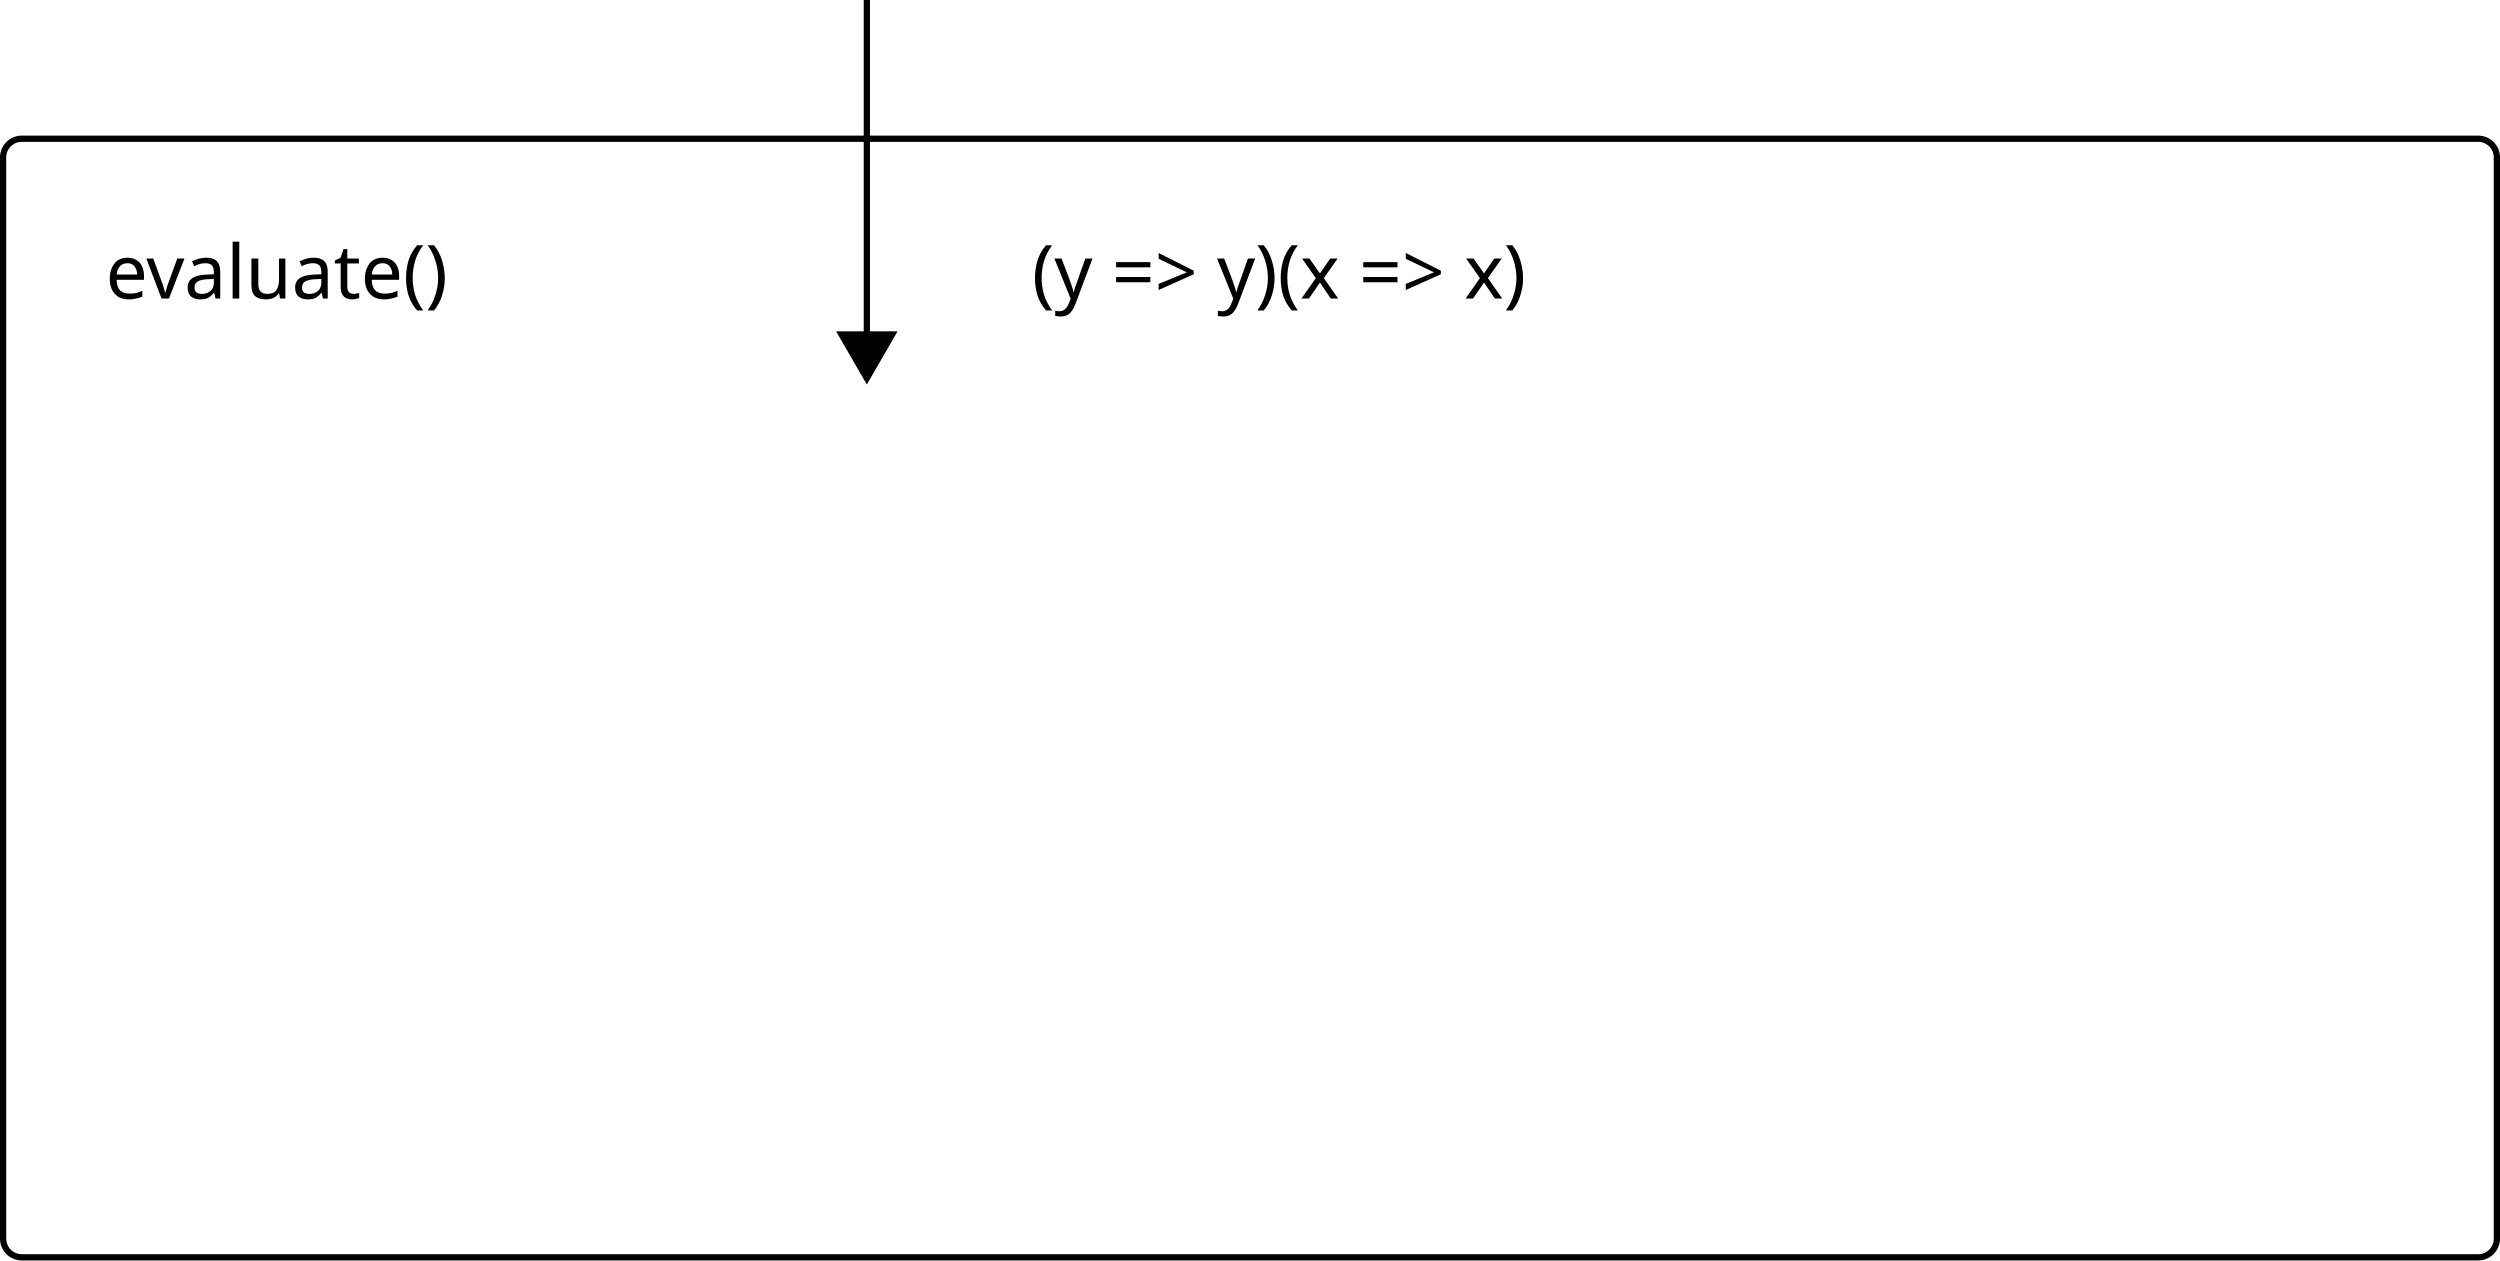
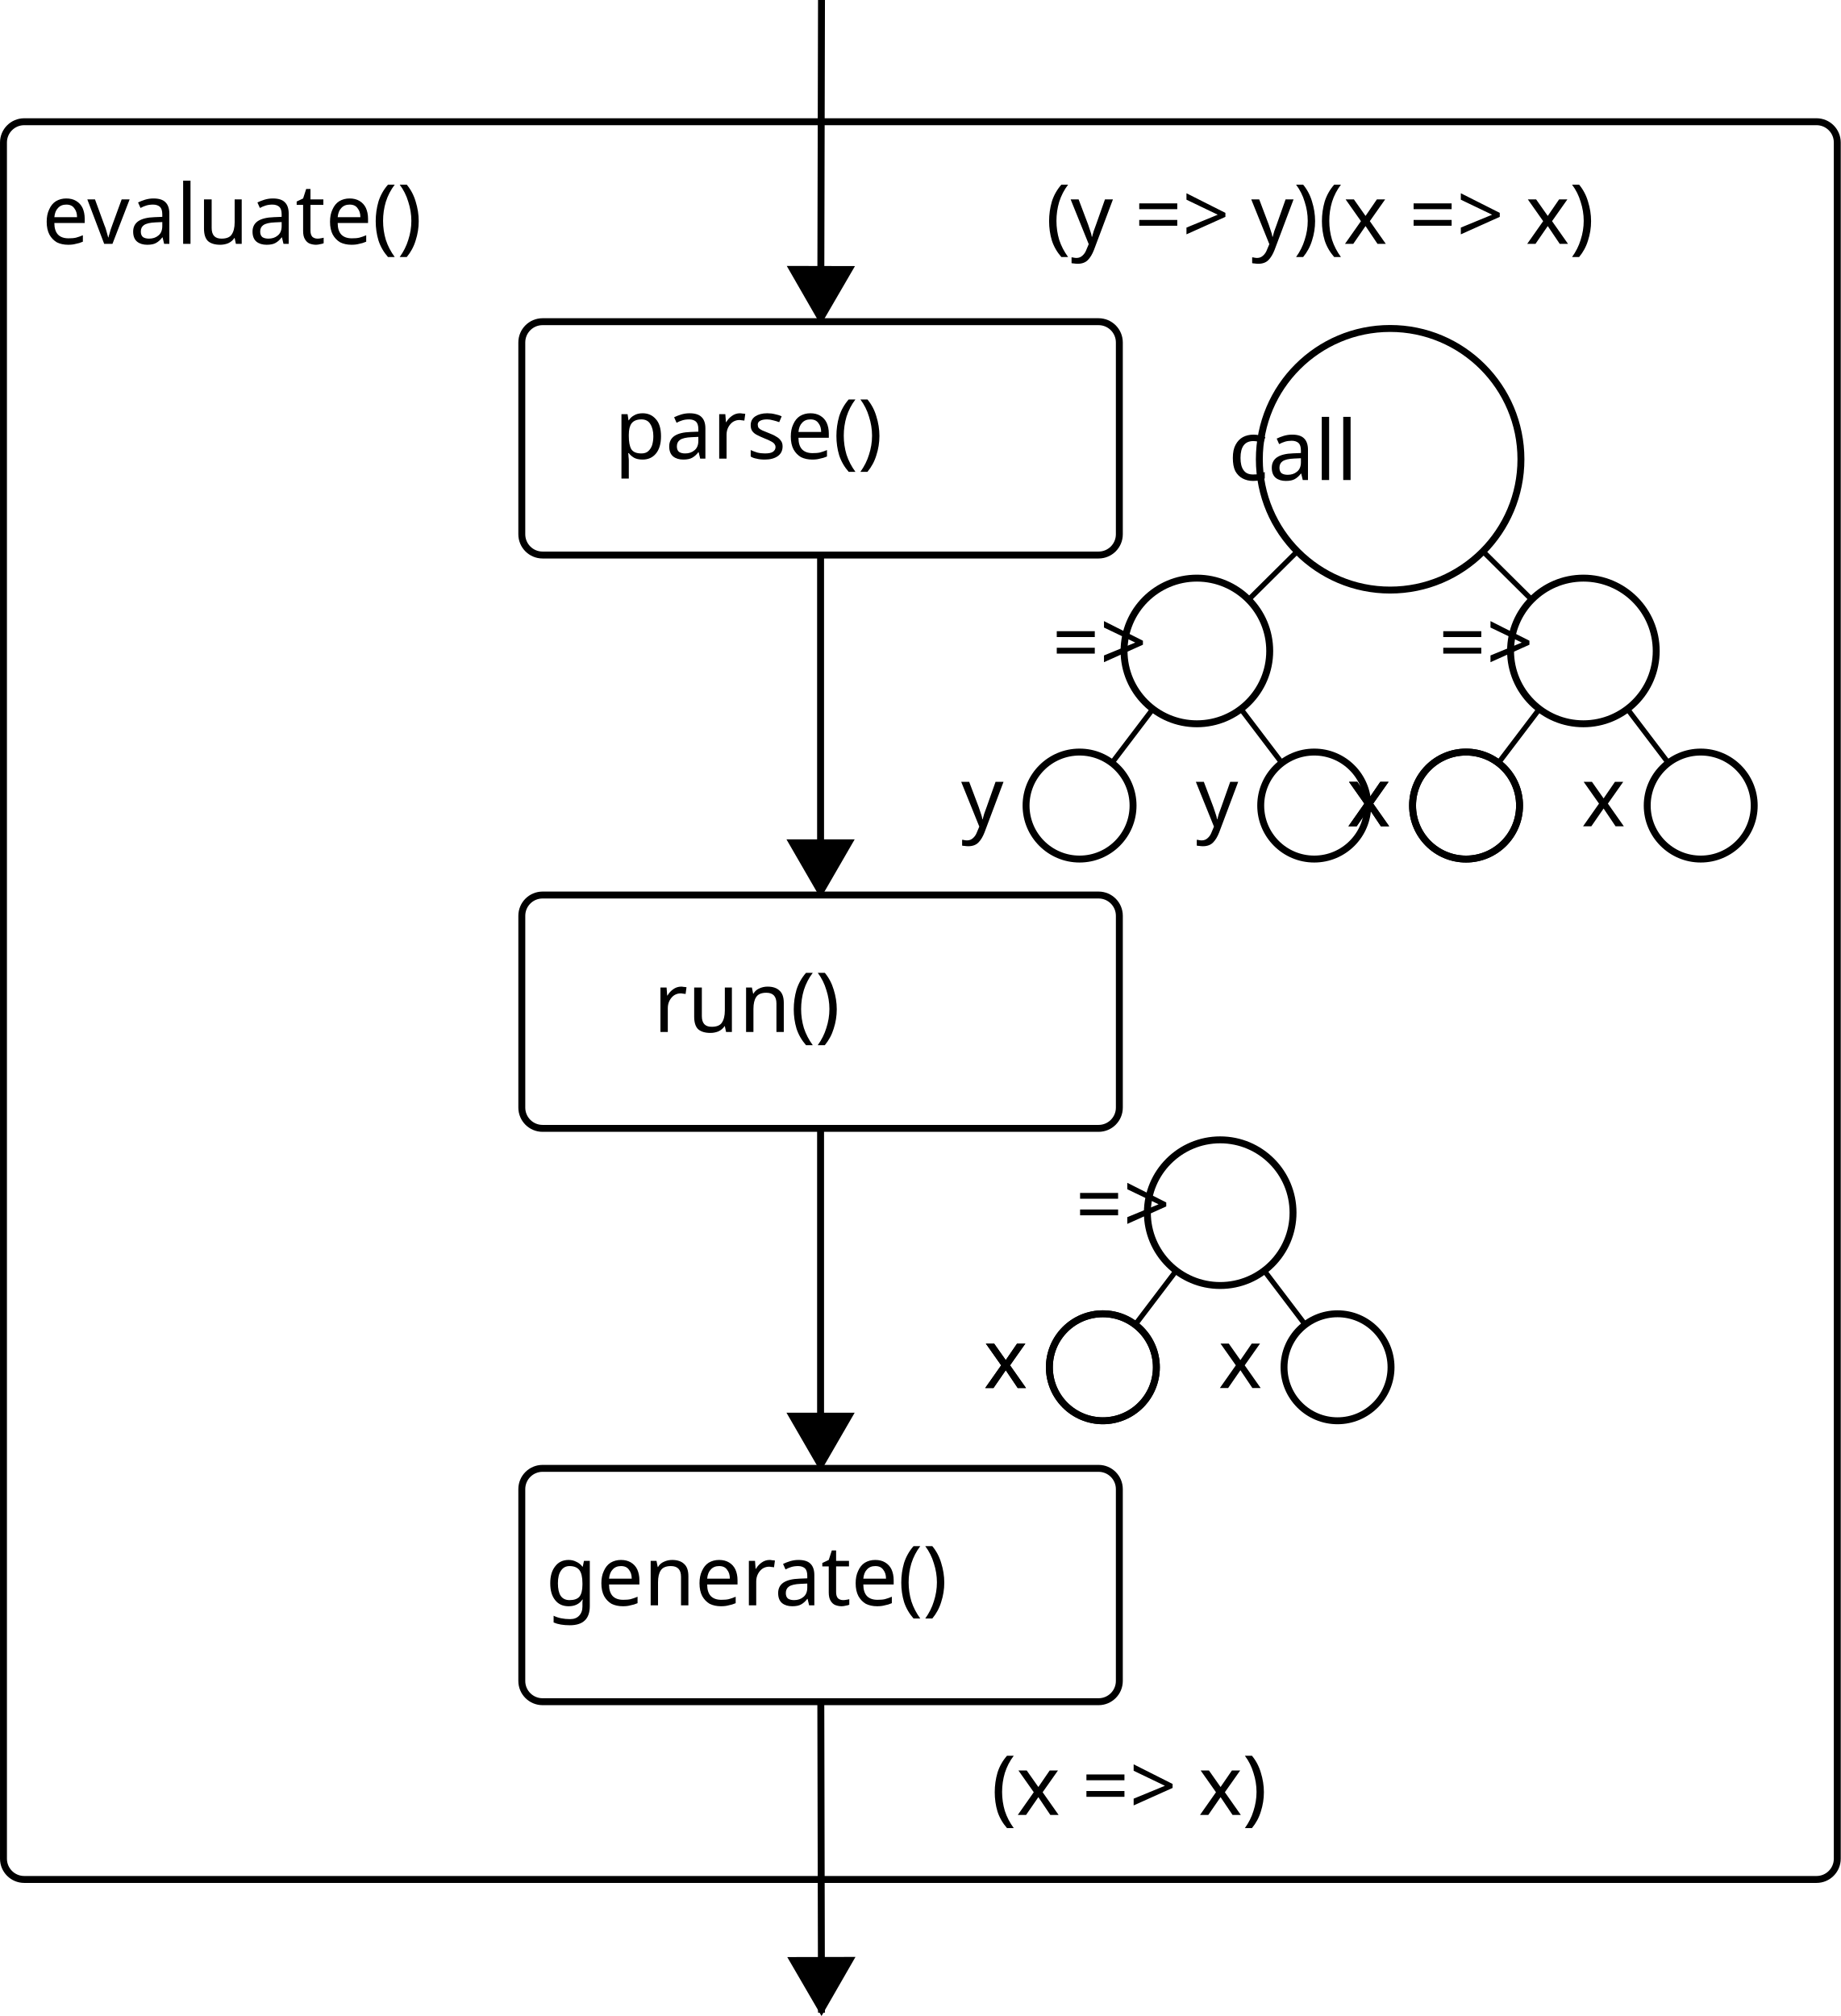
- <svg xmlns="http://www.w3.org/2000/svg" id="svg8" version="1.1" viewBox="0 0 141.464 71.323" height="71.323mm" width="141.464mm">
+ <svg xmlns="http://www.w3.org/2000/svg" width="93.796mm" height="102.726mm" viewBox="0 0 93.796 102.726" version="1.1" id="svg8">
  <defs id="defs2">
-     <marker orient="auto" refY="0" refX="0" id="marker1183" style="overflow:visible">
-       <path id="path1181" d="M 5.77,0 -2.88,5 V -5 Z" style="fill:#000000;fill-opacity:1;fill-rule:evenodd;stroke:#000000;stroke-width:1pt;stroke-opacity:1" transform="scale(0.8)" />
+     <marker orient="auto" refY="0" refX="0" id="marker2402" style="overflow:visible">
+       <path id="path2400" d="M 5.77,0 -2.88,5 V -5 Z" style="fill:#000000;fill-opacity:1;fill-rule:evenodd;stroke:#000000;stroke-width:1pt;stroke-opacity:1" transform="matrix(0.8,0,0,0.8,-5.2,0)" />
+     </marker>
+     <marker orient="auto" refY="0" refX="0" id="marker2070" style="overflow:visible">
+       <path id="path2068" d="M 5.77,0 -2.88,5 V -5 Z" style="fill:#000000;fill-opacity:1;fill-rule:evenodd;stroke:#000000;stroke-width:1pt;stroke-opacity:1" transform="matrix(0.8,0,0,0.8,-5.2,0)" />
+     </marker>
+     <marker orient="auto" refY="0" refX="0" id="marker2030" style="overflow:visible">
+       <path id="path2028" d="M 5.77,0 -2.88,5 V -5 Z" style="fill:#000000;fill-opacity:1;fill-rule:evenodd;stroke:#000000;stroke-width:1pt;stroke-opacity:1" transform="matrix(0.8,0,0,0.8,-5.2,0)" />
+     </marker>
+     <marker style="overflow:visible" id="marker1183" refX="0" refY="0" orient="auto">
+       <path transform="matrix(0.8,0,0,0.8,-5.2,0)" style="fill:#000000;fill-opacity:1;fill-rule:evenodd;stroke:#000000;stroke-width:1pt;stroke-opacity:1" d="M 5.77,0 -2.88,5 V -5 Z" id="path1181" />
    </marker>
  </defs>
-   <g transform="translate(-21.60179,-85.34008)" id="layer1">
-     <text highlight="ts" id="text12" y="102.232" x="27.578" style="font-style:normal;font-variant:normal;font-weight:normal;font-stretch:normal;font-size:4.233px;line-height:1.25;font-family:'PT Mono';-inkscape-font-specification:'PT Mono, Normal';font-variant-ligatures:normal;font-variant-caps:normal;font-variant-numeric:normal;font-variant-east-asian:normal;fill:#000000;fill-opacity:1;stroke:none;stroke-width:0.265" xml:space="preserve">
-       <tspan style="font-style:normal;font-variant:normal;font-weight:normal;font-stretch:normal;font-size:4.233px;font-family:'PT Mono';-inkscape-font-specification:'PT Mono, Normal';font-variant-ligatures:normal;font-variant-caps:normal;font-variant-numeric:normal;font-variant-east-asian:normal;stroke-width:0.265" y="102.232" x="27.578" id="tspan10">evaluate()</tspan>
+   <g id="layer1" transform="translate(-25.32416,-93.51236)">
+     <g style="stroke-width:0.353;stroke-miterlimit:4;stroke-dasharray:none" id="g1504" transform="translate(2.025877)">
+       <text xml:space="preserve" style="font-style:normal;font-variant:normal;font-weight:normal;font-stretch:normal;font-size:4.233px;line-height:1.25;font-family:'PT Mono';-inkscape-font-specification:'PT Mono, Normal';font-variant-ligatures:normal;font-variant-caps:normal;font-variant-numeric:normal;font-variant-east-asian:normal;text-align:center;text-anchor:middle;fill:#000000;fill-opacity:1;stroke:none;stroke-width:0.353;stroke-miterlimit:4;stroke-dasharray:none" x="65.299" y="116.882" id="text1483" highlight="ts">
+         <tspan id="tspan1481" x="65.299" y="116.882" style="font-style:normal;font-variant:normal;font-weight:normal;font-stretch:normal;font-size:4.233px;font-family:'PT Mono';-inkscape-font-specification:'PT Mono, Normal';font-variant-ligatures:normal;font-variant-caps:normal;font-variant-numeric:normal;font-variant-east-asian:normal;text-align:center;text-anchor:middle;stroke-width:0.353;stroke-miterlimit:4;stroke-dasharray:none">parse()</tspan>
+       </text>
+       <rect ry="1.058" id="rect1499" width="30.448" height="11.89" x="49.887" y="109.904" style="fill:none;stroke:#000000;stroke-width:0.353;stroke-miterlimit:4;stroke-dasharray:none;stroke-opacity:1" rx="1.058" />
+     </g>
+     <text xml:space="preserve" style="font-style:normal;font-variant:normal;font-weight:normal;font-stretch:normal;font-size:4.233px;line-height:1.25;font-family:'PT Mono';-inkscape-font-specification:'PT Mono, Normal';font-variant-ligatures:normal;font-variant-caps:normal;font-variant-numeric:normal;font-variant-east-asian:normal;text-align:center;text-anchor:middle;fill:#000000;fill-opacity:1;stroke:none;stroke-width:0.265" x="39.905" y="105.936" id="text12" highlight="ts">
+       <tspan id="tspan10" x="39.905" y="105.936" style="font-style:normal;font-variant:normal;font-weight:normal;font-stretch:normal;font-size:4.233px;font-family:'PT Mono';-inkscape-font-specification:'PT Mono, Normal';font-variant-ligatures:normal;font-variant-caps:normal;font-variant-numeric:normal;font-variant-east-asian:normal;text-align:center;text-anchor:middle;stroke-width:0.265">evaluate()</tspan>
    </text>
-     <rect rx="1.058" style="fill:none;stroke:#000000;stroke-width:0.353;stroke-miterlimit:4;stroke-dasharray:none;stroke-opacity:1" y="93.19" x="21.778" height="63.297" width="141.111" id="rect14" />
-     <path style="fill:none;stroke:#000000;stroke-width:0.353;stroke-linecap:butt;stroke-linejoin:miter;stroke-miterlimit:4;stroke-dasharray:none;stroke-opacity:1;marker-end:url(#marker1183)" d="M 70.652,85.34 V 105.092" id="path1141" />
-     <text highlight="js" xml:space="preserve" style="font-style:normal;font-variant:normal;font-weight:normal;font-stretch:normal;font-size:4.233px;line-height:1.25;font-family:'PT Mono';-inkscape-font-specification:'PT Mono, Normal';font-variant-ligatures:normal;font-variant-caps:normal;font-variant-numeric:normal;font-variant-east-asian:normal;fill:#000000;fill-opacity:1;stroke:none;stroke-width:0.265" x="79.998" y="102.232" id="text1473">
-       <tspan id="tspan1471" x="79.998" y="102.232" style="font-style:normal;font-variant:normal;font-weight:normal;font-stretch:normal;font-size:4.233px;font-family:'PT Mono';-inkscape-font-specification:'PT Mono, Normal';font-variant-ligatures:normal;font-variant-caps:normal;font-variant-numeric:normal;font-variant-east-asian:normal;stroke-width:0.265">(y =&gt; y)(x =&gt; x)</tspan>
+     <rect ry="1.058" id="rect14" width="93.443" height="89.566" x="25.501" y="99.715" style="fill:none;stroke:#000000;stroke-width:0.353;stroke-miterlimit:4;stroke-dasharray:none;stroke-opacity:1" rx="1.058" />
+     <text id="text1473" y="105.936" x="95.342" style="font-style:normal;font-variant:normal;font-weight:normal;font-stretch:normal;font-size:4.233px;line-height:1.25;font-family:'PT Mono';-inkscape-font-specification:'PT Mono, Normal';font-variant-ligatures:normal;font-variant-caps:normal;font-variant-numeric:normal;font-variant-east-asian:normal;text-align:center;text-anchor:middle;fill:#000000;fill-opacity:1;stroke:none;stroke-width:0.265" xml:space="preserve" highlight="js">
+       <tspan style="font-style:normal;font-variant:normal;font-weight:normal;font-stretch:normal;font-size:4.233px;font-family:'PT Mono';-inkscape-font-specification:'PT Mono, Normal';font-variant-ligatures:normal;font-variant-caps:normal;font-variant-numeric:normal;font-variant-east-asian:normal;text-align:center;text-anchor:middle;stroke-width:0.265" y="105.936" x="95.342" id="tspan1471">(y =&gt; y)(x =&gt; x)</tspan>
    </text>
+     <g style="stroke-width:0.353;stroke-miterlimit:4;stroke-dasharray:none" id="g1514" transform="translate(-2.532347,7.023143)">
+       <rect ry="1.058" id="rect1491" width="30.448" height="11.89" x="54.445" y="161.31" style="fill:none;stroke:#000000;stroke-width:0.353;stroke-miterlimit:4;stroke-dasharray:none;stroke-opacity:1" rx="1.058" />
+       <text xml:space="preserve" style="font-style:normal;font-variant:normal;font-weight:normal;font-stretch:normal;font-size:4.233px;line-height:1.25;font-family:'PT Mono';-inkscape-font-specification:'PT Mono, Normal';font-variant-ligatures:normal;font-variant-caps:normal;font-variant-numeric:normal;font-variant-east-asian:normal;text-align:center;text-anchor:middle;fill:#000000;fill-opacity:1;stroke:none;stroke-width:0.353;stroke-miterlimit:4;stroke-dasharray:none" x="69.755" y="168.288" id="text1495" highlight="ts">
+         <tspan id="tspan1493" x="69.755" y="168.288" style="font-style:normal;font-variant:normal;font-weight:normal;font-stretch:normal;font-size:4.233px;font-family:'PT Mono';-inkscape-font-specification:'PT Mono, Normal';font-variant-ligatures:normal;font-variant-caps:normal;font-variant-numeric:normal;font-variant-east-asian:normal;text-align:center;text-anchor:middle;stroke-width:0.353;stroke-miterlimit:4;stroke-dasharray:none">generate()</tspan>
+       </text>
+     </g>
+     <g style="stroke-width:0.353;stroke-miterlimit:4;stroke-dasharray:none" id="g1509" transform="translate(2.532347,5.410836)">
+       <text highlight="ts" id="text1489" y="140.686" x="64.697" style="font-style:normal;font-variant:normal;font-weight:normal;font-stretch:normal;font-size:4.233px;line-height:1.25;font-family:'PT Mono';-inkscape-font-specification:'PT Mono, Normal';font-variant-ligatures:normal;font-variant-caps:normal;font-variant-numeric:normal;font-variant-east-asian:normal;text-align:center;text-anchor:middle;fill:#000000;fill-opacity:1;stroke:none;stroke-width:0.353;stroke-miterlimit:4;stroke-dasharray:none" xml:space="preserve">
+         <tspan style="font-style:normal;font-variant:normal;font-weight:normal;font-stretch:normal;font-size:4.233px;font-family:'PT Mono';-inkscape-font-specification:'PT Mono, Normal';font-variant-ligatures:normal;font-variant-caps:normal;font-variant-numeric:normal;font-variant-east-asian:normal;text-align:center;text-anchor:middle;stroke-width:0.353;stroke-miterlimit:4;stroke-dasharray:none" y="140.686" x="64.697" id="tspan1487">run()</tspan>
+       </text>
+       <rect ry="1.058" rx="1.058" style="fill:none;stroke:#000000;stroke-width:0.353;stroke-miterlimit:4;stroke-dasharray:none;stroke-opacity:1" y="133.708" x="49.381" height="11.89" width="30.448" id="rect1497" />
+     </g>
+     <path style="fill:none;fill-rule:evenodd;stroke:#000000;stroke-width:0.353;stroke-linecap:butt;stroke-linejoin:miter;stroke-miterlimit:4;stroke-dasharray:none;stroke-opacity:1;marker-end:url(#marker2070)" d="m 67.184,93.513 -0.039,16.391" id="path1524" />
+     <path style="fill:none;fill-rule:evenodd;stroke:#000000;stroke-width:0.353;stroke-linecap:butt;stroke-linejoin:miter;stroke-miterlimit:4;stroke-dasharray:none;stroke-opacity:1;marker-end:url(#marker2030)" d="m 67.137,121.794 v 17.325" id="path1526" />
+     <path style="fill:none;fill-rule:evenodd;stroke:#000000;stroke-width:0.353;stroke-linecap:butt;stroke-linejoin:miter;stroke-miterlimit:4;stroke-dasharray:none;stroke-opacity:1;marker-end:url(#marker1183)" d="m 67.137,151.009 v 17.325" id="path1528" />
+     <path style="fill:none;fill-rule:evenodd;stroke:#000000;stroke-width:0.353;stroke-linecap:butt;stroke-linejoin:miter;stroke-miterlimit:4;stroke-dasharray:none;stroke-opacity:1;marker-end:url(#marker2402)" d="m 67.149,180.224 0.035,15.845" id="path1530" />
+     <text highlight="js" xml:space="preserve" style="font-style:normal;font-variant:normal;font-weight:normal;font-stretch:normal;font-size:4.233px;line-height:1.25;font-family:'PT Mono';-inkscape-font-specification:'PT Mono, Normal';font-variant-ligatures:normal;font-variant-caps:normal;font-variant-numeric:normal;font-variant-east-asian:normal;text-align:center;text-anchor:middle;fill:#000000;fill-opacity:1;stroke:none;stroke-width:0.265" x="85.622" y="185.99" id="text2398">
+       <tspan id="tspan2396" x="85.622" y="185.99" style="font-style:normal;font-variant:normal;font-weight:normal;font-stretch:normal;font-size:4.233px;font-family:'PT Mono';-inkscape-font-specification:'PT Mono, Normal';font-variant-ligatures:normal;font-variant-caps:normal;font-variant-numeric:normal;font-variant-east-asian:normal;text-align:center;text-anchor:middle;stroke-width:0.265">(x =&gt; x)</tspan>
+     </text>
+     <g transform="translate(-33.18538,11.02294)" id="g2682">
+       <g id="g2451">
+         <circle r="2.726" cy="123.537" cx="113.519" id="path2442" style="fill:none;stroke:#000000;stroke-width:0.353;stroke-miterlimit:4;stroke-dasharray:none;stroke-opacity:1" />
+         <text highlight="js" xml:space="preserve" style="font-style:normal;font-variant:normal;font-weight:normal;font-stretch:normal;font-size:4.233px;line-height:1.25;font-family:'PT Mono';-inkscape-font-specification:'PT Mono, Normal';font-variant-ligatures:normal;font-variant-caps:normal;font-variant-numeric:normal;font-variant-east-asian:normal;text-align:center;text-anchor:middle;fill:#000000;fill-opacity:1;stroke:none;stroke-width:0.265" x="113.519" y="124.595" id="text2446">
+           <tspan id="tspan2444" x="113.519" y="124.595" style="font-style:normal;font-variant:normal;font-weight:normal;font-stretch:normal;font-size:4.233px;font-family:'PT Mono';-inkscape-font-specification:'PT Mono, Normal';font-variant-ligatures:normal;font-variant-caps:normal;font-variant-numeric:normal;font-variant-east-asian:normal;text-align:center;text-anchor:middle;stroke-width:0.265">y</tspan>
+         </text>
+       </g>
+       <g id="g2467" transform="translate(11.95736)">
+         <circle r="2.726" cy="123.537" cx="113.519" id="circle2461" style="fill:none;stroke:#000000;stroke-width:0.353;stroke-miterlimit:4;stroke-dasharray:none;stroke-opacity:1" />
+         <text highlight="js" xml:space="preserve" style="font-style:normal;font-variant:normal;font-weight:normal;font-stretch:normal;font-size:4.233px;line-height:1.25;font-family:'PT Mono';-inkscape-font-specification:'PT Mono, Normal';font-variant-ligatures:normal;font-variant-caps:normal;font-variant-numeric:normal;font-variant-east-asian:normal;text-align:center;text-anchor:middle;fill:#000000;fill-opacity:1;stroke:none;stroke-width:0.265" x="113.519" y="124.595" id="text2465">
+           <tspan id="tspan2463" x="113.519" y="124.595" style="font-style:normal;font-variant:normal;font-weight:normal;font-stretch:normal;font-size:4.233px;font-family:'PT Mono';-inkscape-font-specification:'PT Mono, Normal';font-variant-ligatures:normal;font-variant-caps:normal;font-variant-numeric:normal;font-variant-east-asian:normal;text-align:center;text-anchor:middle;stroke-width:0.265">y</tspan>
+         </text>
+       </g>
+       <g id="g2475" transform="translate(5.978681,-7.877795)">
+         <circle r="3.711" cy="123.537" cx="113.519" id="circle2469" style="fill:none;stroke:#000000;stroke-width:0.353;stroke-miterlimit:4;stroke-dasharray:none;stroke-opacity:1" />
+         <text highlight="js" xml:space="preserve" style="font-style:normal;font-variant:normal;font-weight:normal;font-stretch:normal;font-size:4.233px;line-height:1.25;font-family:'PT Mono';-inkscape-font-specification:'PT Mono, Normal';font-variant-ligatures:normal;font-variant-caps:normal;font-variant-numeric:normal;font-variant-east-asian:normal;text-align:center;text-anchor:middle;fill:#000000;fill-opacity:1;stroke:none;stroke-width:0.265" x="113.519" y="124.595" id="text2473">
+           <tspan id="tspan2471" x="113.519" y="124.595" style="font-style:normal;font-variant:normal;font-weight:normal;font-stretch:normal;font-size:4.233px;font-family:'PT Mono';-inkscape-font-specification:'PT Mono, Normal';font-variant-ligatures:normal;font-variant-caps:normal;font-variant-numeric:normal;font-variant-east-asian:normal;text-align:center;text-anchor:middle;stroke-width:0.265">=&gt;</tspan>
+         </text>
+       </g>
+       <path style="fill:none;fill-rule:evenodd;stroke:#000000;stroke-width:0.265px;stroke-linecap:butt;stroke-linejoin:miter;stroke-opacity:1" d="m 115.167,121.366 2.088,-2.751" id="path2514" />
+       <path style="fill:none;fill-rule:evenodd;stroke:#000000;stroke-width:0.265px;stroke-linecap:butt;stroke-linejoin:miter;stroke-opacity:1" d="m 123.829,121.366 -2.088,-2.751" id="path2516" />
+       <g id="g2544" transform="translate(19.69449)">
+         <circle style="fill:none;stroke:#000000;stroke-width:0.353;stroke-miterlimit:4;stroke-dasharray:none;stroke-opacity:1" id="circle2538" cx="113.519" cy="123.537" r="2.726" />
+         <text id="text2542" y="124.595" x="113.519" style="font-style:normal;font-variant:normal;font-weight:normal;font-stretch:normal;font-size:4.233px;line-height:1.25;font-family:'PT Mono';-inkscape-font-specification:'PT Mono, Normal';font-variant-ligatures:normal;font-variant-caps:normal;font-variant-numeric:normal;font-variant-east-asian:normal;text-align:center;text-anchor:middle;fill:#000000;fill-opacity:1;stroke:none;stroke-width:0.265" xml:space="preserve" highlight="js">
+           <tspan style="font-style:normal;font-variant:normal;font-weight:normal;font-stretch:normal;font-size:4.233px;font-family:'PT Mono';-inkscape-font-specification:'PT Mono, Normal';font-variant-ligatures:normal;font-variant-caps:normal;font-variant-numeric:normal;font-variant-east-asian:normal;text-align:center;text-anchor:middle;stroke-width:0.265" y="124.595" x="113.519" id="tspan2540">x</tspan>
+         </text>
+       </g>
+       <g id="g2552" transform="translate(19.69449)">
+         <circle r="2.726" cy="123.537" cx="113.519" id="circle2546" style="fill:none;stroke:#000000;stroke-width:0.353;stroke-miterlimit:4;stroke-dasharray:none;stroke-opacity:1" />
+         <text highlight="js" xml:space="preserve" style="font-style:normal;font-variant:normal;font-weight:normal;font-stretch:normal;font-size:4.233px;line-height:1.25;font-family:'PT Mono';-inkscape-font-specification:'PT Mono, Normal';font-variant-ligatures:normal;font-variant-caps:normal;font-variant-numeric:normal;font-variant-east-asian:normal;text-align:center;text-anchor:middle;fill:#000000;fill-opacity:1;stroke:none;stroke-width:0.265" x="113.519" y="124.595" id="text2550">
+           <tspan id="tspan2548" x="113.519" y="124.595" style="font-style:normal;font-variant:normal;font-weight:normal;font-stretch:normal;font-size:4.233px;font-family:'PT Mono';-inkscape-font-specification:'PT Mono, Normal';font-variant-ligatures:normal;font-variant-caps:normal;font-variant-numeric:normal;font-variant-east-asian:normal;text-align:center;text-anchor:middle;stroke-width:0.265">x</tspan>
+         </text>
+       </g>
+       <g transform="translate(31.65186)" id="g2560">
+         <circle style="fill:none;stroke:#000000;stroke-width:0.353;stroke-miterlimit:4;stroke-dasharray:none;stroke-opacity:1" id="circle2554" cx="113.519" cy="123.537" r="2.726" />
+         <text id="text2558" y="124.595" x="113.519" style="font-style:normal;font-variant:normal;font-weight:normal;font-stretch:normal;font-size:4.233px;line-height:1.25;font-family:'PT Mono';-inkscape-font-specification:'PT Mono, Normal';font-variant-ligatures:normal;font-variant-caps:normal;font-variant-numeric:normal;font-variant-east-asian:normal;text-align:center;text-anchor:middle;fill:#000000;fill-opacity:1;stroke:none;stroke-width:0.265" xml:space="preserve" highlight="js">
+           <tspan style="font-style:normal;font-variant:normal;font-weight:normal;font-stretch:normal;font-size:4.233px;font-family:'PT Mono';-inkscape-font-specification:'PT Mono, Normal';font-variant-ligatures:normal;font-variant-caps:normal;font-variant-numeric:normal;font-variant-east-asian:normal;text-align:center;text-anchor:middle;stroke-width:0.265" y="124.595" x="113.519" id="tspan2556">x</tspan>
+         </text>
+       </g>
+       <g transform="translate(25.67318,-7.877795)" id="g2568">
+         <circle style="fill:none;stroke:#000000;stroke-width:0.353;stroke-miterlimit:4;stroke-dasharray:none;stroke-opacity:1" id="circle2562" cx="113.519" cy="123.537" r="3.711" />
+         <text id="text2566" y="124.595" x="113.519" style="font-style:normal;font-variant:normal;font-weight:normal;font-stretch:normal;font-size:4.233px;line-height:1.25;font-family:'PT Mono';-inkscape-font-specification:'PT Mono, Normal';font-variant-ligatures:normal;font-variant-caps:normal;font-variant-numeric:normal;font-variant-east-asian:normal;text-align:center;text-anchor:middle;fill:#000000;fill-opacity:1;stroke:none;stroke-width:0.265" xml:space="preserve" highlight="js">
+           <tspan style="font-style:normal;font-variant:normal;font-weight:normal;font-stretch:normal;font-size:4.233px;font-family:'PT Mono';-inkscape-font-specification:'PT Mono, Normal';font-variant-ligatures:normal;font-variant-caps:normal;font-variant-numeric:normal;font-variant-east-asian:normal;text-align:center;text-anchor:middle;stroke-width:0.265" y="124.595" x="113.519" id="tspan2564">=&gt;</tspan>
+         </text>
+       </g>
+       <path id="path2600" d="m 134.862,121.366 2.088,-2.751" style="fill:none;fill-rule:evenodd;stroke:#000000;stroke-width:0.265px;stroke-linecap:butt;stroke-linejoin:miter;stroke-opacity:1" />
+       <path id="path2602" d="m 143.523,121.366 -2.088,-2.751" style="fill:none;fill-rule:evenodd;stroke:#000000;stroke-width:0.265px;stroke-linecap:butt;stroke-linejoin:miter;stroke-opacity:1" />
+       <g transform="translate(15.82593,-17.64528)" id="g2568-3">
+         <circle style="fill:none;stroke:#000000;stroke-width:0.353;stroke-miterlimit:4;stroke-dasharray:none;stroke-opacity:1" id="circle2562-8" cx="113.519" cy="123.537" r="6.665" />
+         <text id="text2566-0" y="124.595" x="113.519" style="font-style:normal;font-variant:normal;font-weight:normal;font-stretch:normal;font-size:4.233px;line-height:1.25;font-family:'PT Mono';-inkscape-font-specification:'PT Mono, Normal';font-variant-ligatures:normal;font-variant-caps:normal;font-variant-numeric:normal;font-variant-east-asian:normal;text-align:center;text-anchor:middle;fill:#000000;fill-opacity:1;stroke:none;stroke-width:0.265" xml:space="preserve" highlight="js">
+           <tspan style="font-style:normal;font-variant:normal;font-weight:normal;font-stretch:normal;font-size:4.233px;font-family:'PT Mono';-inkscape-font-specification:'PT Mono, Normal';font-variant-ligatures:normal;font-variant-caps:normal;font-variant-numeric:normal;font-variant-east-asian:normal;text-align:center;text-anchor:middle;stroke-width:0.265" y="124.595" x="113.519" id="tspan2564-5">call</tspan>
+         </text>
+       </g>
+       <path style="fill:none;fill-rule:evenodd;stroke:#000000;stroke-width:0.265px;stroke-linecap:butt;stroke-linejoin:miter;stroke-opacity:1" d="m 122.132,113.046 2.481,-2.461" id="path2640" />
+       <path style="fill:none;fill-rule:evenodd;stroke:#000000;stroke-width:0.265px;stroke-linecap:butt;stroke-linejoin:miter;stroke-opacity:1" d="m 134.077,110.585 2.481,2.461" id="path2642" />
+     </g>
+     <g transform="translate(-89.55594,37.66653)" id="g2772">
+       <g id="g2544-0" transform="translate(57.55877,1.978871)">
+         <circle style="fill:none;stroke:#000000;stroke-width:0.353;stroke-miterlimit:4;stroke-dasharray:none;stroke-opacity:1" id="circle2538-0" cx="113.519" cy="123.537" r="2.726" />
+         <text id="text2542-8" y="124.595" x="113.519" style="font-style:normal;font-variant:normal;font-weight:normal;font-stretch:normal;font-size:4.233px;line-height:1.25;font-family:'PT Mono';-inkscape-font-specification:'PT Mono, Normal';font-variant-ligatures:normal;font-variant-caps:normal;font-variant-numeric:normal;font-variant-east-asian:normal;text-align:center;text-anchor:middle;fill:#000000;fill-opacity:1;stroke:none;stroke-width:0.265" xml:space="preserve" highlight="js">
+           <tspan style="font-style:normal;font-variant:normal;font-weight:normal;font-stretch:normal;font-size:4.233px;font-family:'PT Mono';-inkscape-font-specification:'PT Mono, Normal';font-variant-ligatures:normal;font-variant-caps:normal;font-variant-numeric:normal;font-variant-east-asian:normal;text-align:center;text-anchor:middle;stroke-width:0.265" y="124.595" x="113.519" id="tspan2540-5">x</tspan>
+         </text>
+       </g>
+       <g id="g2552-8" transform="translate(57.55877,1.978871)">
+         <circle r="2.726" cy="123.537" cx="113.519" id="circle2546-5" style="fill:none;stroke:#000000;stroke-width:0.353;stroke-miterlimit:4;stroke-dasharray:none;stroke-opacity:1" />
+         <text highlight="js" xml:space="preserve" style="font-style:normal;font-variant:normal;font-weight:normal;font-stretch:normal;font-size:4.233px;line-height:1.25;font-family:'PT Mono';-inkscape-font-specification:'PT Mono, Normal';font-variant-ligatures:normal;font-variant-caps:normal;font-variant-numeric:normal;font-variant-east-asian:normal;text-align:center;text-anchor:middle;fill:#000000;fill-opacity:1;stroke:none;stroke-width:0.265" x="113.519" y="124.595" id="text2550-1">
+           <tspan id="tspan2548-1" x="113.519" y="124.595" style="font-style:normal;font-variant:normal;font-weight:normal;font-stretch:normal;font-size:4.233px;font-family:'PT Mono';-inkscape-font-specification:'PT Mono, Normal';font-variant-ligatures:normal;font-variant-caps:normal;font-variant-numeric:normal;font-variant-east-asian:normal;text-align:center;text-anchor:middle;stroke-width:0.265">x</tspan>
+         </text>
+       </g>
+       <g transform="translate(69.51613,1.978871)" id="g2560-8">
+         <circle style="fill:none;stroke:#000000;stroke-width:0.353;stroke-miterlimit:4;stroke-dasharray:none;stroke-opacity:1" id="circle2554-5" cx="113.519" cy="123.537" r="2.726" />
+         <text id="text2558-0" y="124.595" x="113.519" style="font-style:normal;font-variant:normal;font-weight:normal;font-stretch:normal;font-size:4.233px;line-height:1.25;font-family:'PT Mono';-inkscape-font-specification:'PT Mono, Normal';font-variant-ligatures:normal;font-variant-caps:normal;font-variant-numeric:normal;font-variant-east-asian:normal;text-align:center;text-anchor:middle;fill:#000000;fill-opacity:1;stroke:none;stroke-width:0.265" xml:space="preserve" highlight="js">
+           <tspan style="font-style:normal;font-variant:normal;font-weight:normal;font-stretch:normal;font-size:4.233px;font-family:'PT Mono';-inkscape-font-specification:'PT Mono, Normal';font-variant-ligatures:normal;font-variant-caps:normal;font-variant-numeric:normal;font-variant-east-asian:normal;text-align:center;text-anchor:middle;stroke-width:0.265" y="124.595" x="113.519" id="tspan2556-4">x</tspan>
+         </text>
+       </g>
+       <g transform="translate(63.53745,-5.898926)" id="g2568-8">
+         <circle style="fill:none;stroke:#000000;stroke-width:0.353;stroke-miterlimit:4;stroke-dasharray:none;stroke-opacity:1" id="circle2562-0" cx="113.519" cy="123.537" r="3.711" />
+         <text id="text2566-1" y="124.595" x="113.519" style="font-style:normal;font-variant:normal;font-weight:normal;font-stretch:normal;font-size:4.233px;line-height:1.25;font-family:'PT Mono';-inkscape-font-specification:'PT Mono, Normal';font-variant-ligatures:normal;font-variant-caps:normal;font-variant-numeric:normal;font-variant-east-asian:normal;text-align:center;text-anchor:middle;fill:#000000;fill-opacity:1;stroke:none;stroke-width:0.265" xml:space="preserve" highlight="js">
+           <tspan style="font-style:normal;font-variant:normal;font-weight:normal;font-stretch:normal;font-size:4.233px;font-family:'PT Mono';-inkscape-font-specification:'PT Mono, Normal';font-variant-ligatures:normal;font-variant-caps:normal;font-variant-numeric:normal;font-variant-east-asian:normal;text-align:center;text-anchor:middle;stroke-width:0.265" y="124.595" x="113.519" id="tspan2564-6">=&gt;</tspan>
+         </text>
+       </g>
+       <path style="fill:none;fill-rule:evenodd;stroke:#000000;stroke-width:0.265px;stroke-linecap:butt;stroke-linejoin:miter;stroke-opacity:1" d="m 172.726,123.345 2.088,-2.751" id="path2750" />
+       <path style="fill:none;fill-rule:evenodd;stroke:#000000;stroke-width:0.265px;stroke-linecap:butt;stroke-linejoin:miter;stroke-opacity:1" d="m 181.388,123.345 -2.088,-2.751" id="path2752" />
+     </g>
  </g>
</svg>
